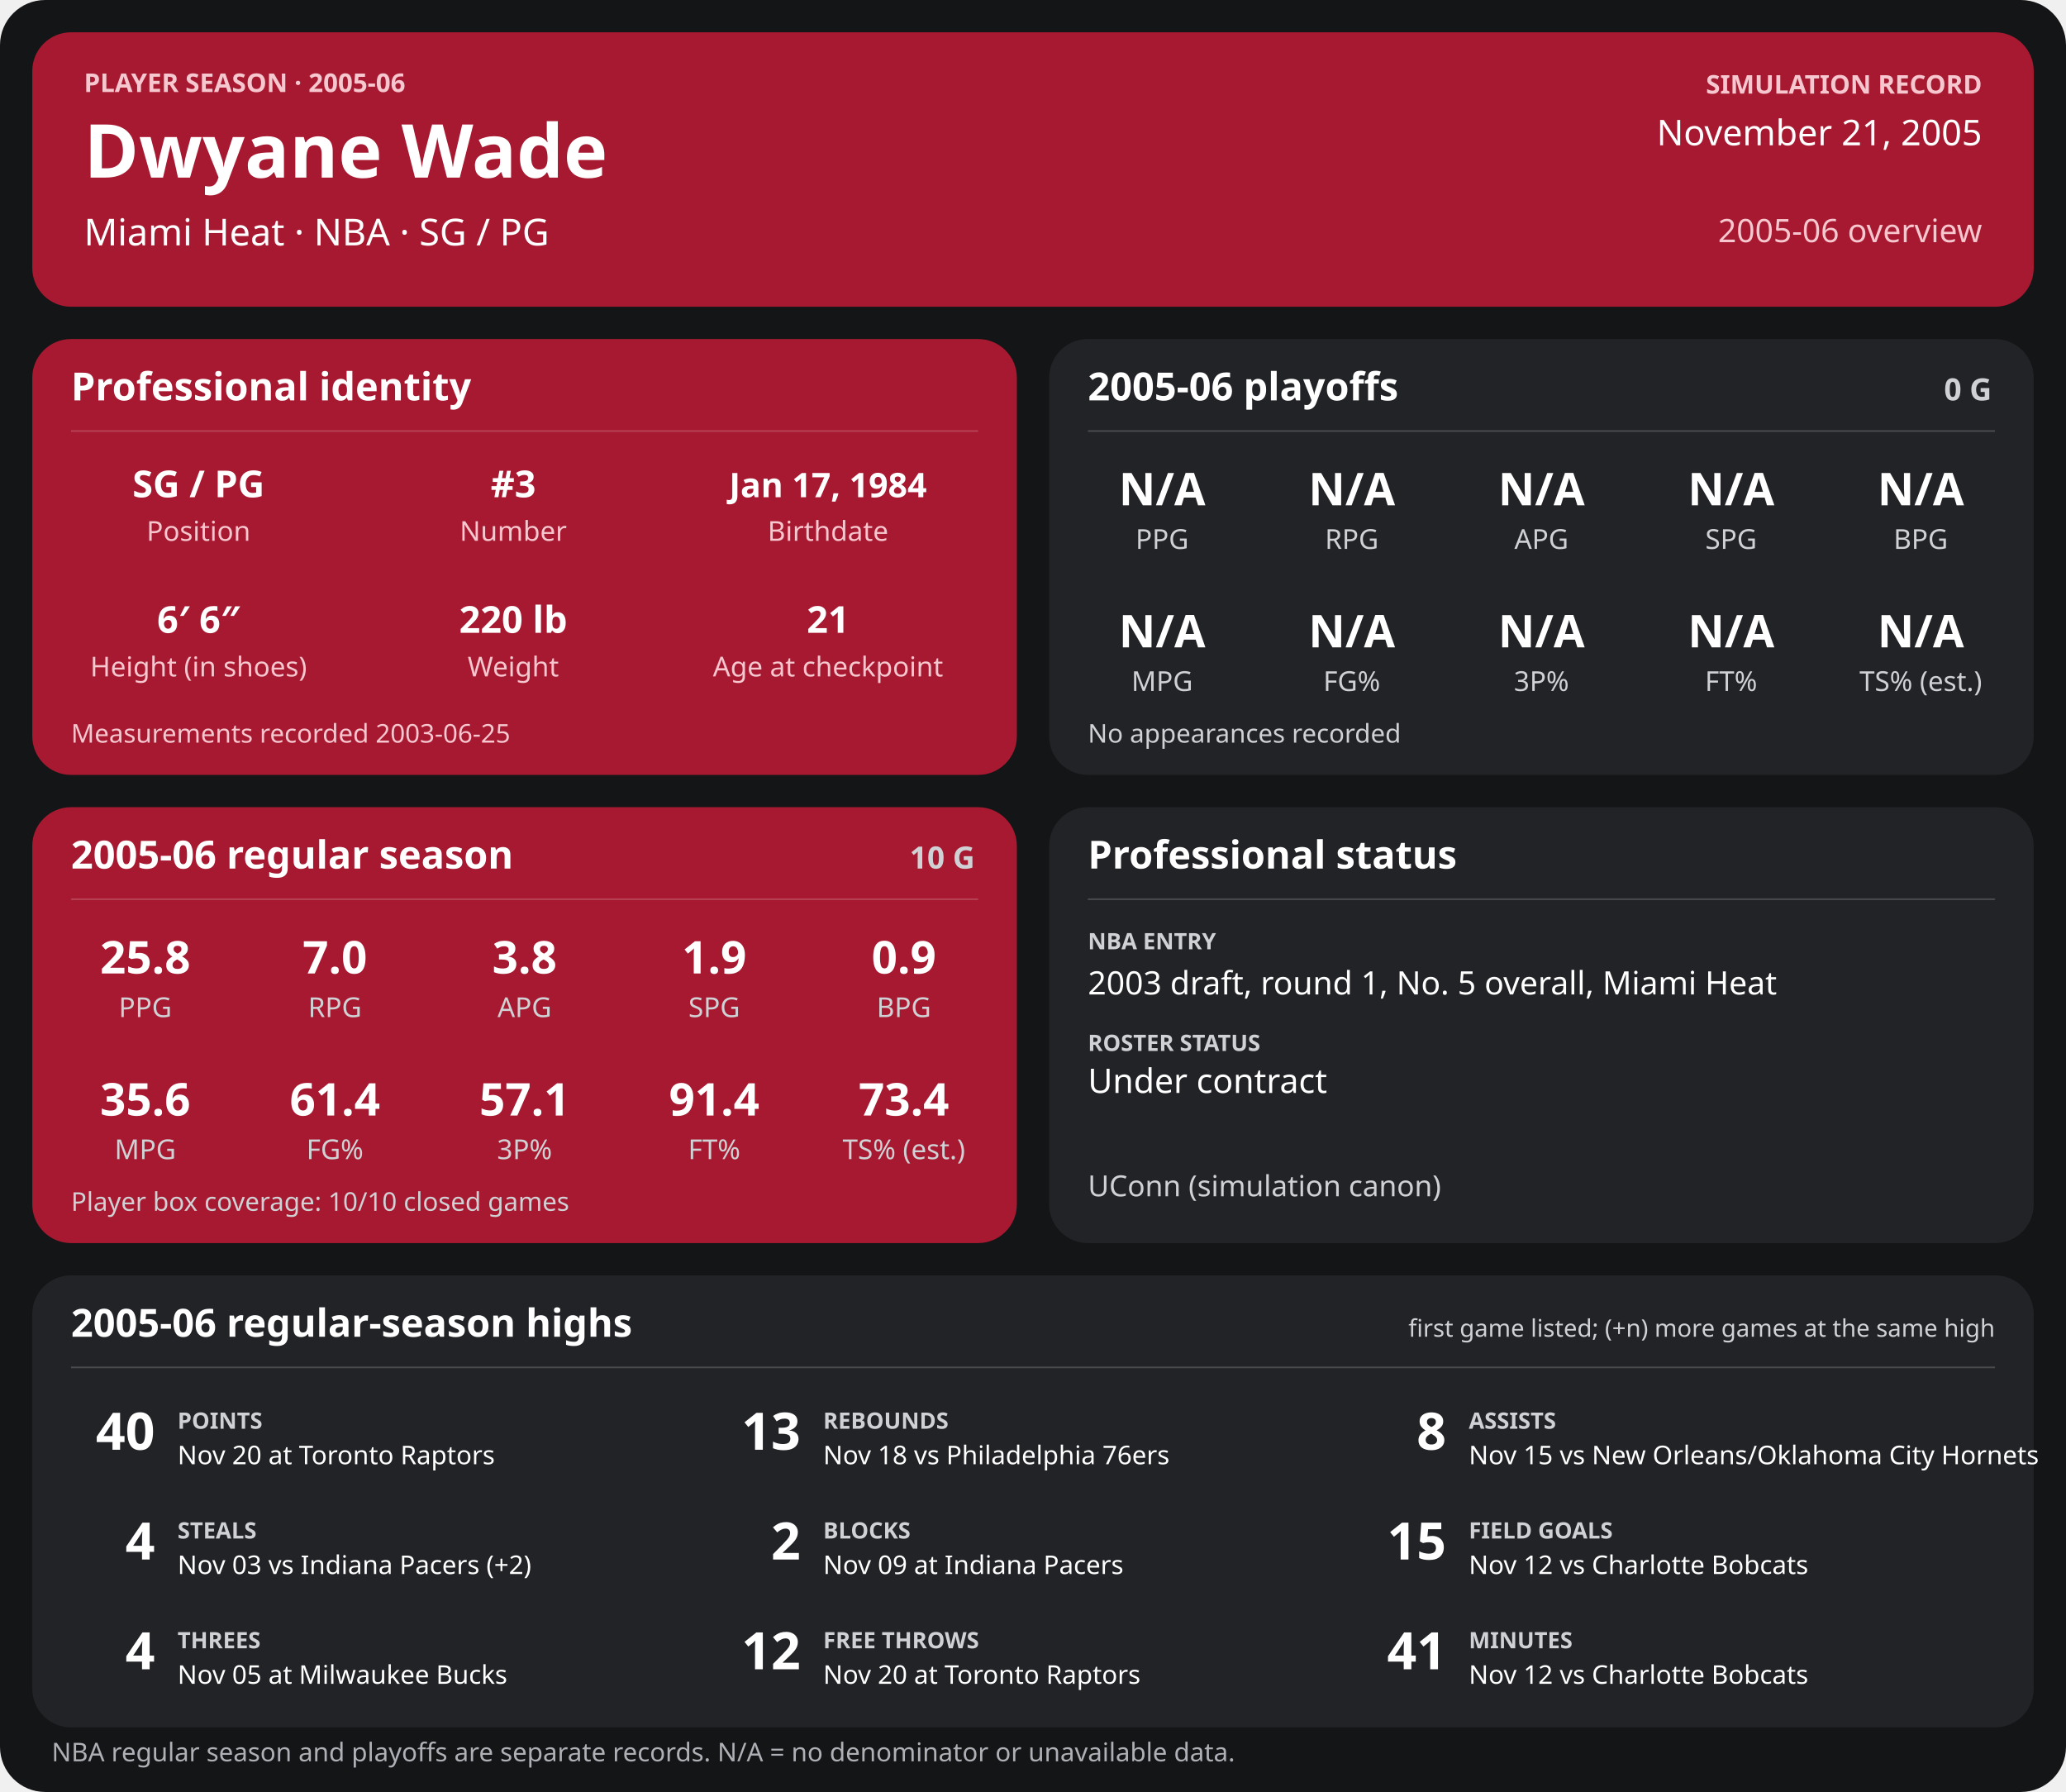
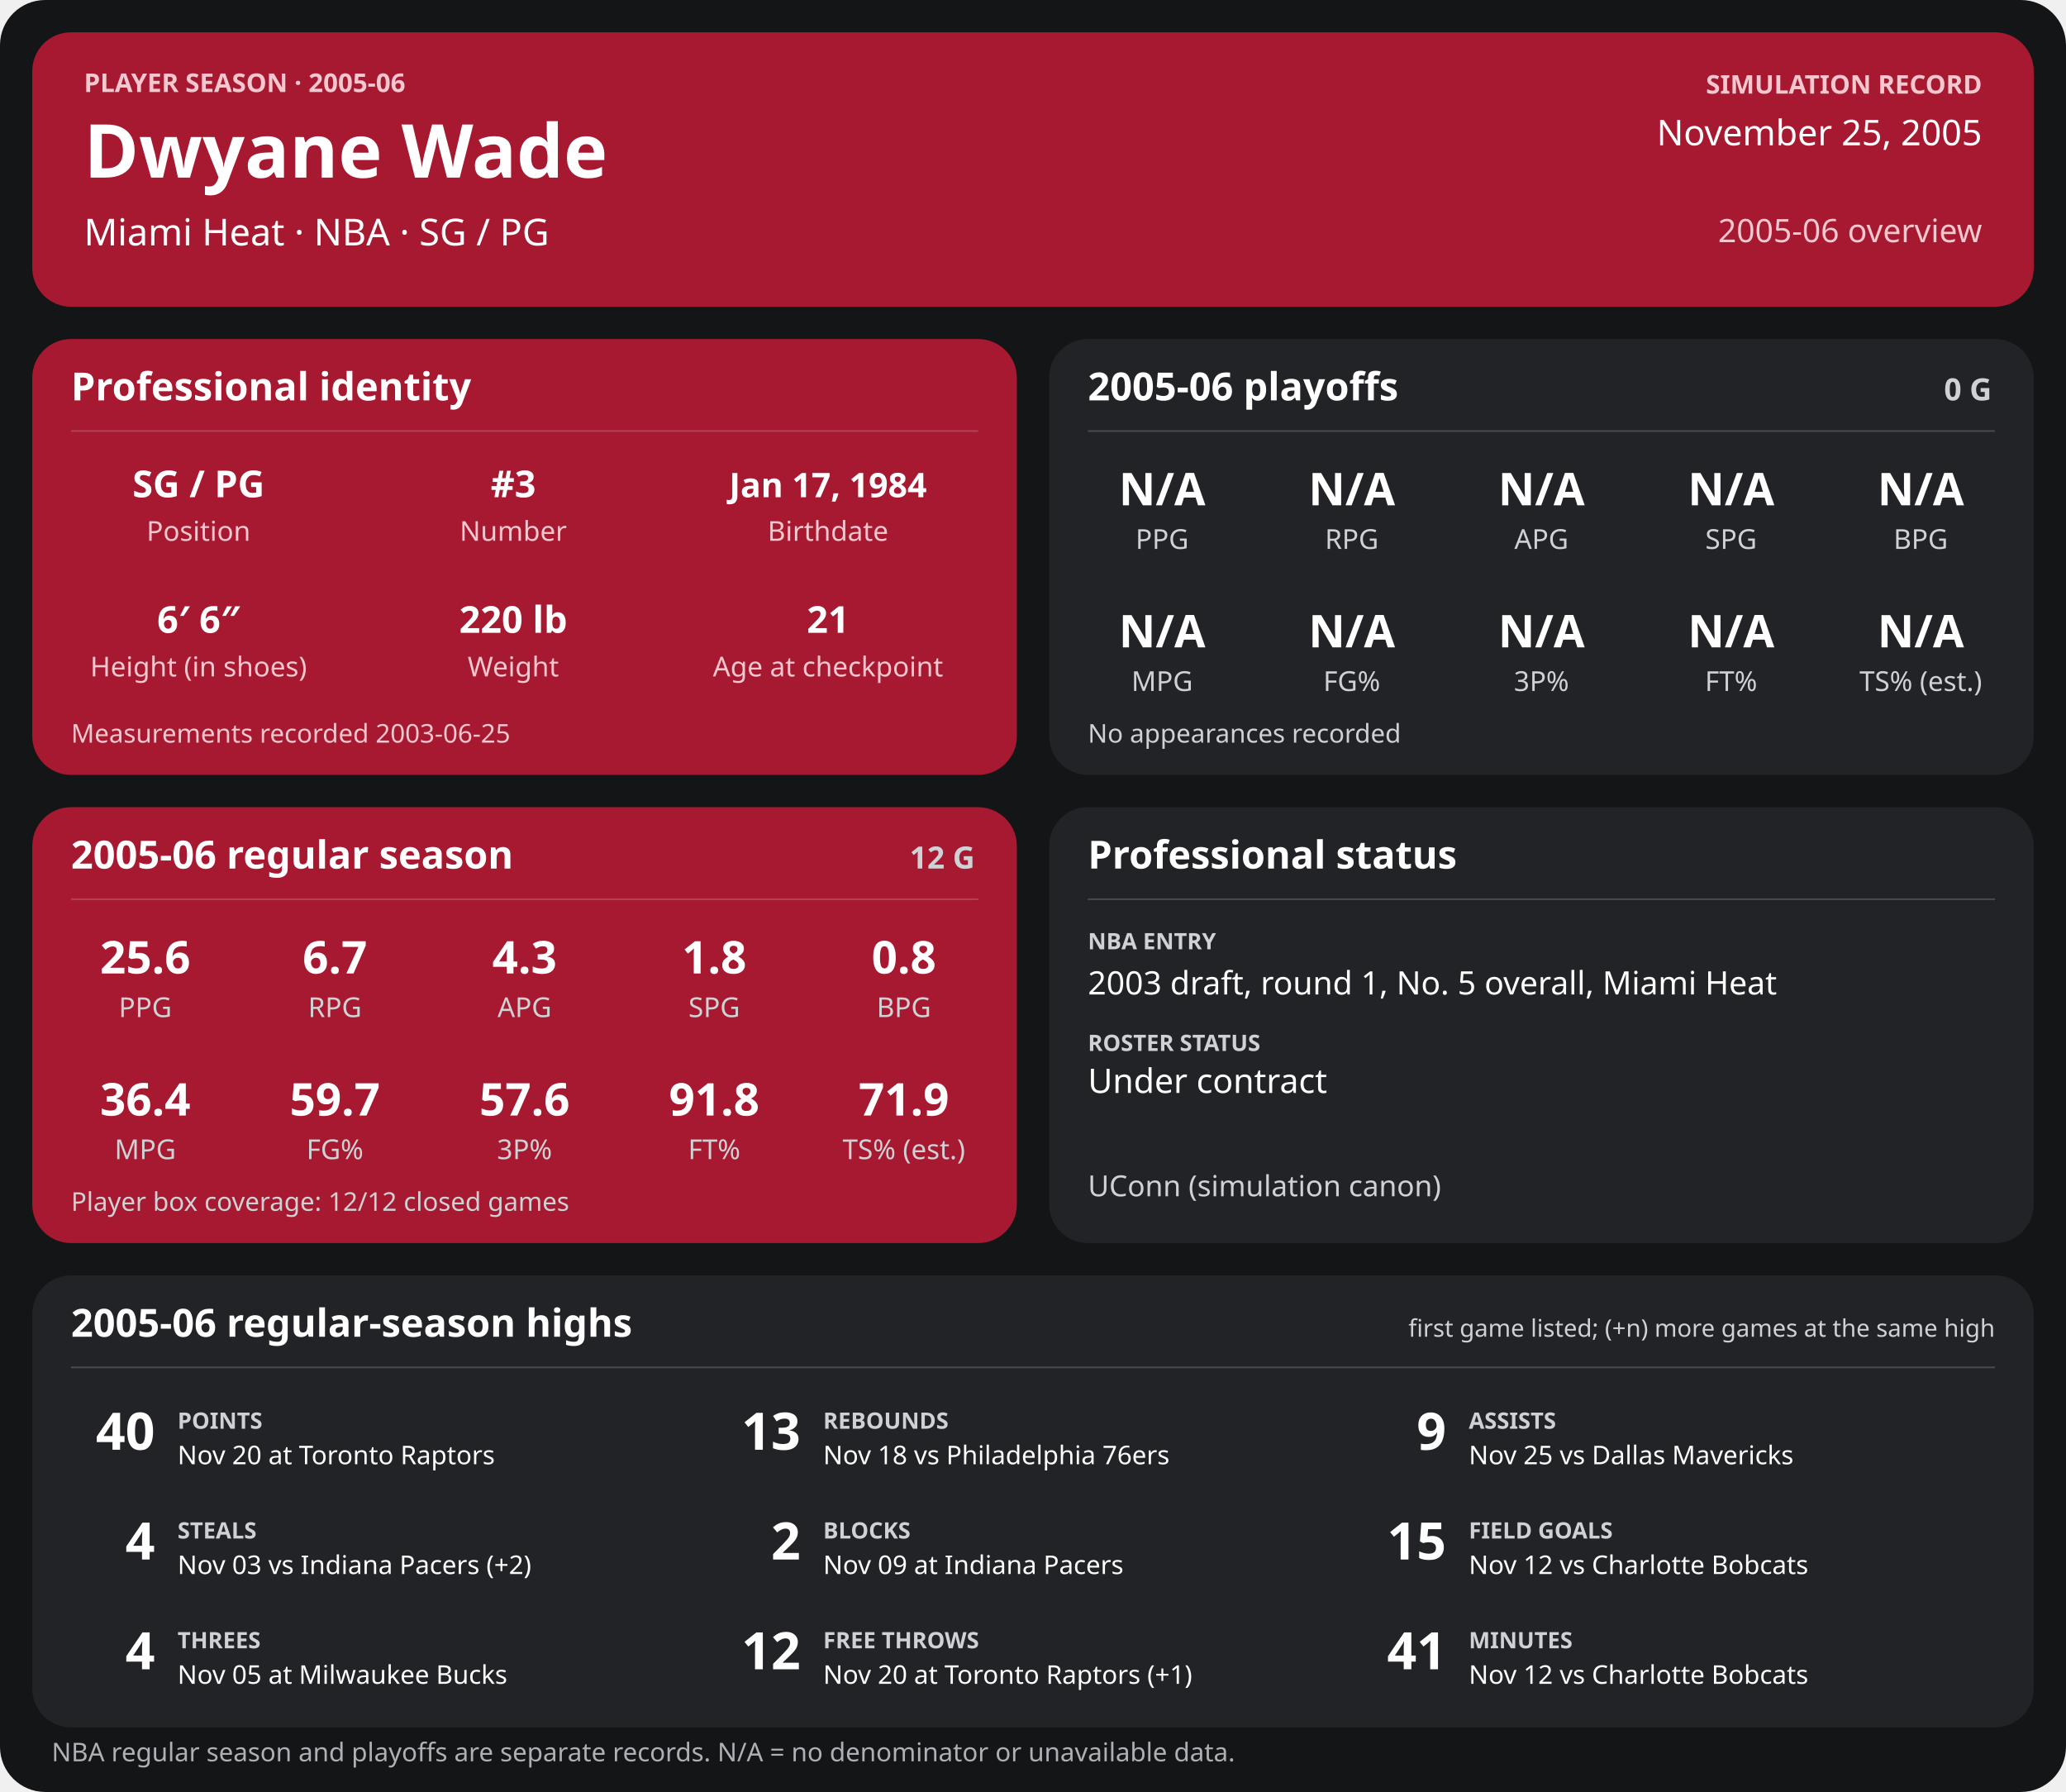
<svg xmlns="http://www.w3.org/2000/svg" width="1280" height="1110" viewBox="0 0 1280 1110" role="img" aria-labelledby="title desc">
  <rect width="1280" height="1110" rx="28" fill="#141517" />
  <g>
    <rect x="20" y="20" width="1240" height="170" rx="24" fill="#a71930" />
    <text x="52" y="57" font-family="sans-serif" fill="#f6c7cf" font-size="16" font-weight="700" text-anchor="start">PLAYER SEASON · 2005-06</text>
    <text x="52" y="110" font-family="sans-serif" fill="#ffffff" font-size="46" font-weight="700" text-anchor="start">Dwyane Wade</text>
    <text x="52" y="152" font-family="sans-serif" fill="#ffffff" font-size="23" font-weight="400" text-anchor="start">Miami Heat  ·  NBA  ·  SG / PG</text>
    <text x="1228" y="58" font-family="sans-serif" fill="#f6c7cf" font-size="16" font-weight="700" text-anchor="end">SIMULATION RECORD</text>
-     <text x="1228" y="90" font-family="sans-serif" fill="#ffffff" font-size="22" font-weight="500" text-anchor="end">November 21, 2005</text>
+     <text x="1228" y="90" font-family="sans-serif" fill="#ffffff" font-size="22" font-weight="500" text-anchor="end">November 25, 2005</text>
    <text x="1228" y="150" font-family="sans-serif" fill="#f6c7cf" font-size="20" font-weight="500" text-anchor="end">2005-06 overview</text>
    <rect x="20" y="210" width="610" height="270" rx="24" fill="#a71930" />
    <text x="44" y="248" font-family="sans-serif" fill="#ffffff" font-size="24" font-weight="700" text-anchor="start">Professional identity</text>
    <line x1="44" y1="267" x2="606" y2="267" stroke="#ffffff" stroke-opacity="0.18" />
    <text x="123" y="308" font-family="sans-serif" fill="#ffffff" font-size="23" font-weight="600" text-anchor="middle">SG / PG</text>
    <text x="123" y="335" font-family="sans-serif" fill="#f6c7cf" font-size="17" font-weight="400" text-anchor="middle">Position</text>
    <text x="318" y="308" font-family="sans-serif" fill="#ffffff" font-size="23" font-weight="600" text-anchor="middle">#3</text>
    <text x="318" y="335" font-family="sans-serif" fill="#f6c7cf" font-size="17" font-weight="400" text-anchor="middle">Number</text>
    <text x="513" y="308" font-family="sans-serif" fill="#ffffff" font-size="21" font-weight="600" text-anchor="middle">Jan 17, 1984</text>
    <text x="513" y="335" font-family="sans-serif" fill="#f6c7cf" font-size="17" font-weight="400" text-anchor="middle">Birthdate</text>
    <text x="123" y="392" font-family="sans-serif" fill="#ffffff" font-size="23" font-weight="600" text-anchor="middle">6′ 6″</text>
    <text x="123" y="419" font-family="sans-serif" fill="#f6c7cf" font-size="17" font-weight="400" text-anchor="middle">Height (in shoes)</text>
    <text x="318" y="392" font-family="sans-serif" fill="#ffffff" font-size="23" font-weight="600" text-anchor="middle">220 lb</text>
    <text x="318" y="419" font-family="sans-serif" fill="#f6c7cf" font-size="17" font-weight="400" text-anchor="middle">Weight</text>
    <text x="513" y="392" font-family="sans-serif" fill="#ffffff" font-size="23" font-weight="600" text-anchor="middle">21</text>
    <text x="513" y="419" font-family="sans-serif" fill="#f6c7cf" font-size="17" font-weight="400" text-anchor="middle">Age at checkpoint</text>
    <text x="44" y="460" font-family="sans-serif" fill="#f6c7cf" font-size="16" font-weight="400" text-anchor="start">Measurements recorded 2003-06-25</text>
    <rect x="650" y="210" width="610" height="270" rx="24" fill="#222326" />
    <text x="674" y="248" font-family="sans-serif" fill="#ffffff" font-size="24" font-weight="700" text-anchor="start">2005-06 playoffs</text>
    <text x="1234" y="248" font-family="sans-serif" fill="#d0d1d4" font-size="19" font-weight="700" text-anchor="end">0 G</text>
    <line x1="674" y1="267" x2="1236" y2="267" stroke="#ffffff" stroke-opacity="0.18" />
    <text x="720.0" y="313" font-family="sans-serif" fill="#ffffff" font-size="28" font-weight="600" text-anchor="middle">N/A</text>
    <text x="720.0" y="340" font-family="sans-serif" fill="#d0d1d4" font-size="17" font-weight="400" text-anchor="middle">PPG</text>
    <text x="837.5" y="313" font-family="sans-serif" fill="#ffffff" font-size="28" font-weight="600" text-anchor="middle">N/A</text>
    <text x="837.5" y="340" font-family="sans-serif" fill="#d0d1d4" font-size="17" font-weight="400" text-anchor="middle">RPG</text>
    <text x="955.0" y="313" font-family="sans-serif" fill="#ffffff" font-size="28" font-weight="600" text-anchor="middle">N/A</text>
    <text x="955.0" y="340" font-family="sans-serif" fill="#d0d1d4" font-size="17" font-weight="400" text-anchor="middle">APG</text>
    <text x="1072.5" y="313" font-family="sans-serif" fill="#ffffff" font-size="28" font-weight="600" text-anchor="middle">N/A</text>
    <text x="1072.5" y="340" font-family="sans-serif" fill="#d0d1d4" font-size="17" font-weight="400" text-anchor="middle">SPG</text>
    <text x="1190.0" y="313" font-family="sans-serif" fill="#ffffff" font-size="28" font-weight="600" text-anchor="middle">N/A</text>
    <text x="1190.0" y="340" font-family="sans-serif" fill="#d0d1d4" font-size="17" font-weight="400" text-anchor="middle">BPG</text>
    <text x="720.0" y="401" font-family="sans-serif" fill="#ffffff" font-size="28" font-weight="600" text-anchor="middle">N/A</text>
    <text x="720.0" y="428" font-family="sans-serif" fill="#d0d1d4" font-size="17" font-weight="400" text-anchor="middle">MPG</text>
    <text x="837.5" y="401" font-family="sans-serif" fill="#ffffff" font-size="28" font-weight="600" text-anchor="middle">N/A</text>
    <text x="837.5" y="428" font-family="sans-serif" fill="#d0d1d4" font-size="17" font-weight="400" text-anchor="middle">FG%</text>
    <text x="955.0" y="401" font-family="sans-serif" fill="#ffffff" font-size="28" font-weight="600" text-anchor="middle">N/A</text>
    <text x="955.0" y="428" font-family="sans-serif" fill="#d0d1d4" font-size="17" font-weight="400" text-anchor="middle">3P%</text>
    <text x="1072.5" y="401" font-family="sans-serif" fill="#ffffff" font-size="28" font-weight="600" text-anchor="middle">N/A</text>
    <text x="1072.5" y="428" font-family="sans-serif" fill="#d0d1d4" font-size="17" font-weight="400" text-anchor="middle">FT%</text>
    <text x="1190.0" y="401" font-family="sans-serif" fill="#ffffff" font-size="28" font-weight="600" text-anchor="middle">N/A</text>
    <text x="1190.0" y="428" font-family="sans-serif" fill="#d0d1d4" font-size="17" font-weight="400" text-anchor="middle">TS% (est.)</text>
    <text x="674" y="460" font-family="sans-serif" fill="#d0d1d4" font-size="16" font-weight="400" text-anchor="start">No appearances recorded</text>
    <rect x="20" y="500" width="610" height="270" rx="24" fill="#a71930" />
    <text x="44" y="538" font-family="sans-serif" fill="#ffffff" font-size="24" font-weight="700" text-anchor="start">2005-06 regular season</text>
-     <text x="604" y="538" font-family="sans-serif" fill="#d0d1d4" font-size="19" font-weight="700" text-anchor="end">10 G</text>
+     <text x="604" y="538" font-family="sans-serif" fill="#d0d1d4" font-size="19" font-weight="700" text-anchor="end">12 G</text>
    <line x1="44" y1="557" x2="606" y2="557" stroke="#ffffff" stroke-opacity="0.18" />
-     <text x="90.0" y="603" font-family="sans-serif" fill="#ffffff" font-size="28" font-weight="600" text-anchor="middle">25.8</text>
+     <text x="90.0" y="603" font-family="sans-serif" fill="#ffffff" font-size="28" font-weight="600" text-anchor="middle">25.6</text>
    <text x="90.0" y="630" font-family="sans-serif" fill="#d0d1d4" font-size="17" font-weight="400" text-anchor="middle">PPG</text>
-     <text x="207.5" y="603" font-family="sans-serif" fill="#ffffff" font-size="28" font-weight="600" text-anchor="middle">7.0</text>
+     <text x="207.5" y="603" font-family="sans-serif" fill="#ffffff" font-size="28" font-weight="600" text-anchor="middle">6.7</text>
    <text x="207.5" y="630" font-family="sans-serif" fill="#d0d1d4" font-size="17" font-weight="400" text-anchor="middle">RPG</text>
-     <text x="325.0" y="603" font-family="sans-serif" fill="#ffffff" font-size="28" font-weight="600" text-anchor="middle">3.8</text>
+     <text x="325.0" y="603" font-family="sans-serif" fill="#ffffff" font-size="28" font-weight="600" text-anchor="middle">4.3</text>
    <text x="325.0" y="630" font-family="sans-serif" fill="#d0d1d4" font-size="17" font-weight="400" text-anchor="middle">APG</text>
-     <text x="442.5" y="603" font-family="sans-serif" fill="#ffffff" font-size="28" font-weight="600" text-anchor="middle">1.9</text>
+     <text x="442.5" y="603" font-family="sans-serif" fill="#ffffff" font-size="28" font-weight="600" text-anchor="middle">1.8</text>
    <text x="442.5" y="630" font-family="sans-serif" fill="#d0d1d4" font-size="17" font-weight="400" text-anchor="middle">SPG</text>
-     <text x="560.0" y="603" font-family="sans-serif" fill="#ffffff" font-size="28" font-weight="600" text-anchor="middle">0.9</text>
+     <text x="560.0" y="603" font-family="sans-serif" fill="#ffffff" font-size="28" font-weight="600" text-anchor="middle">0.8</text>
    <text x="560.0" y="630" font-family="sans-serif" fill="#d0d1d4" font-size="17" font-weight="400" text-anchor="middle">BPG</text>
-     <text x="90.0" y="691" font-family="sans-serif" fill="#ffffff" font-size="28" font-weight="600" text-anchor="middle">35.6</text>
+     <text x="90.0" y="691" font-family="sans-serif" fill="#ffffff" font-size="28" font-weight="600" text-anchor="middle">36.4</text>
    <text x="90.0" y="718" font-family="sans-serif" fill="#d0d1d4" font-size="17" font-weight="400" text-anchor="middle">MPG</text>
-     <text x="207.5" y="691" font-family="sans-serif" fill="#ffffff" font-size="28" font-weight="600" text-anchor="middle">61.4</text>
+     <text x="207.5" y="691" font-family="sans-serif" fill="#ffffff" font-size="28" font-weight="600" text-anchor="middle">59.7</text>
    <text x="207.5" y="718" font-family="sans-serif" fill="#d0d1d4" font-size="17" font-weight="400" text-anchor="middle">FG%</text>
-     <text x="325.0" y="691" font-family="sans-serif" fill="#ffffff" font-size="28" font-weight="600" text-anchor="middle">57.1</text>
+     <text x="325.0" y="691" font-family="sans-serif" fill="#ffffff" font-size="28" font-weight="600" text-anchor="middle">57.6</text>
    <text x="325.0" y="718" font-family="sans-serif" fill="#d0d1d4" font-size="17" font-weight="400" text-anchor="middle">3P%</text>
-     <text x="442.5" y="691" font-family="sans-serif" fill="#ffffff" font-size="28" font-weight="600" text-anchor="middle">91.4</text>
+     <text x="442.5" y="691" font-family="sans-serif" fill="#ffffff" font-size="28" font-weight="600" text-anchor="middle">91.8</text>
    <text x="442.5" y="718" font-family="sans-serif" fill="#d0d1d4" font-size="17" font-weight="400" text-anchor="middle">FT%</text>
-     <text x="560.0" y="691" font-family="sans-serif" fill="#ffffff" font-size="28" font-weight="600" text-anchor="middle">73.4</text>
+     <text x="560.0" y="691" font-family="sans-serif" fill="#ffffff" font-size="28" font-weight="600" text-anchor="middle">71.9</text>
    <text x="560.0" y="718" font-family="sans-serif" fill="#d0d1d4" font-size="17" font-weight="400" text-anchor="middle">TS% (est.)</text>
-     <text x="44" y="750" font-family="sans-serif" fill="#d0d1d4" font-size="16" font-weight="400" text-anchor="start">Player box coverage: 10/10 closed games</text>
+     <text x="44" y="750" font-family="sans-serif" fill="#d0d1d4" font-size="16" font-weight="400" text-anchor="start">Player box coverage: 12/12 closed games</text>
    <rect x="650" y="500" width="610" height="270" rx="24" fill="#222326" />
    <text x="674" y="538" font-family="sans-serif" fill="#ffffff" font-size="24" font-weight="700" text-anchor="start">Professional status</text>
    <line x1="674" y1="557" x2="1236" y2="557" stroke="#ffffff" stroke-opacity="0.18" />
    <text x="674" y="588" font-family="sans-serif" fill="#d0d1d4" font-size="14" font-weight="700" text-anchor="start">NBA ENTRY</text>
    <text x="674" y="616" font-family="sans-serif" fill="#ffffff" font-size="20" font-weight="500" text-anchor="start">2003 draft, round 1, No. 5 overall, Miami Heat</text>
    <text x="674" y="651" font-family="sans-serif" fill="#d0d1d4" font-size="14" font-weight="700" text-anchor="start">ROSTER STATUS</text>
    <text x="674" y="677" font-family="sans-serif" fill="#ffffff" font-size="21" font-weight="500" text-anchor="start">Under contract</text>
    <text x="674" y="741" font-family="sans-serif" fill="#d0d1d4" font-size="18" font-weight="400" text-anchor="start">UConn (simulation canon)</text>
    <rect x="20" y="790" width="1240" height="280" rx="24" fill="#222326" />
    <text x="44" y="828" font-family="sans-serif" fill="#ffffff" font-size="24" font-weight="700" text-anchor="start">2005-06 regular-season highs</text>
    <text x="1236" y="828" font-family="sans-serif" fill="#d0d1d4" font-size="15" font-weight="400" text-anchor="end">first game listed; (+n) more games at the same high</text>
    <line x1="44" y1="847" x2="1236" y2="847" stroke="#ffffff" stroke-opacity="0.18" />
    <text x="96" y="898" font-family="sans-serif" fill="#ffffff" font-size="32" font-weight="700" text-anchor="end">40</text>
    <text x="110" y="885" font-family="sans-serif" fill="#d0d1d4" font-size="14" font-weight="700" text-anchor="start">POINTS</text>
    <text x="110" y="907" font-family="sans-serif" fill="#ffffff" font-size="16" font-weight="400" text-anchor="start">Nov 20 at Toronto Raptors</text>
    <text x="496" y="898" font-family="sans-serif" fill="#ffffff" font-size="32" font-weight="700" text-anchor="end">13</text>
    <text x="510" y="885" font-family="sans-serif" fill="#d0d1d4" font-size="14" font-weight="700" text-anchor="start">REBOUNDS</text>
    <text x="510" y="907" font-family="sans-serif" fill="#ffffff" font-size="16" font-weight="400" text-anchor="start">Nov 18 vs Philadelphia 76ers</text>
-     <text x="896" y="898" font-family="sans-serif" fill="#ffffff" font-size="32" font-weight="700" text-anchor="end">8</text>
+     <text x="896" y="898" font-family="sans-serif" fill="#ffffff" font-size="32" font-weight="700" text-anchor="end">9</text>
    <text x="910" y="885" font-family="sans-serif" fill="#d0d1d4" font-size="14" font-weight="700" text-anchor="start">ASSISTS</text>
-     <text x="910" y="907" font-family="sans-serif" fill="#ffffff" font-size="16" font-weight="400" text-anchor="start">Nov 15 vs New Orleans/Oklahoma City Hornets</text>
+     <text x="910" y="907" font-family="sans-serif" fill="#ffffff" font-size="16" font-weight="400" text-anchor="start">Nov 25 vs Dallas Mavericks</text>
    <text x="96" y="966" font-family="sans-serif" fill="#ffffff" font-size="32" font-weight="700" text-anchor="end">4</text>
    <text x="110" y="953" font-family="sans-serif" fill="#d0d1d4" font-size="14" font-weight="700" text-anchor="start">STEALS</text>
    <text x="110" y="975" font-family="sans-serif" fill="#ffffff" font-size="16" font-weight="400" text-anchor="start">Nov 03 vs Indiana Pacers (+2)</text>
    <text x="496" y="966" font-family="sans-serif" fill="#ffffff" font-size="32" font-weight="700" text-anchor="end">2</text>
    <text x="510" y="953" font-family="sans-serif" fill="#d0d1d4" font-size="14" font-weight="700" text-anchor="start">BLOCKS</text>
    <text x="510" y="975" font-family="sans-serif" fill="#ffffff" font-size="16" font-weight="400" text-anchor="start">Nov 09 at Indiana Pacers</text>
    <text x="896" y="966" font-family="sans-serif" fill="#ffffff" font-size="32" font-weight="700" text-anchor="end">15</text>
    <text x="910" y="953" font-family="sans-serif" fill="#d0d1d4" font-size="14" font-weight="700" text-anchor="start">FIELD GOALS</text>
    <text x="910" y="975" font-family="sans-serif" fill="#ffffff" font-size="16" font-weight="400" text-anchor="start">Nov 12 vs Charlotte Bobcats</text>
    <text x="96" y="1034" font-family="sans-serif" fill="#ffffff" font-size="32" font-weight="700" text-anchor="end">4</text>
    <text x="110" y="1021" font-family="sans-serif" fill="#d0d1d4" font-size="14" font-weight="700" text-anchor="start">THREES</text>
    <text x="110" y="1043" font-family="sans-serif" fill="#ffffff" font-size="16" font-weight="400" text-anchor="start">Nov 05 at Milwaukee Bucks</text>
    <text x="496" y="1034" font-family="sans-serif" fill="#ffffff" font-size="32" font-weight="700" text-anchor="end">12</text>
    <text x="510" y="1021" font-family="sans-serif" fill="#d0d1d4" font-size="14" font-weight="700" text-anchor="start">FREE THROWS</text>
-     <text x="510" y="1043" font-family="sans-serif" fill="#ffffff" font-size="16" font-weight="400" text-anchor="start">Nov 20 at Toronto Raptors</text>
+     <text x="510" y="1043" font-family="sans-serif" fill="#ffffff" font-size="16" font-weight="400" text-anchor="start">Nov 20 at Toronto Raptors (+1)</text>
    <text x="896" y="1034" font-family="sans-serif" fill="#ffffff" font-size="32" font-weight="700" text-anchor="end">41</text>
    <text x="910" y="1021" font-family="sans-serif" fill="#d0d1d4" font-size="14" font-weight="700" text-anchor="start">MINUTES</text>
    <text x="910" y="1043" font-family="sans-serif" fill="#ffffff" font-size="16" font-weight="400" text-anchor="start">Nov 12 vs Charlotte Bobcats</text>
    <text x="32" y="1091" font-family="sans-serif" fill="#aeb0b5" font-size="16" font-weight="400" text-anchor="start">NBA regular season and playoffs are separate records. N/A = no denominator or unavailable data.</text>
  </g>
</svg>
